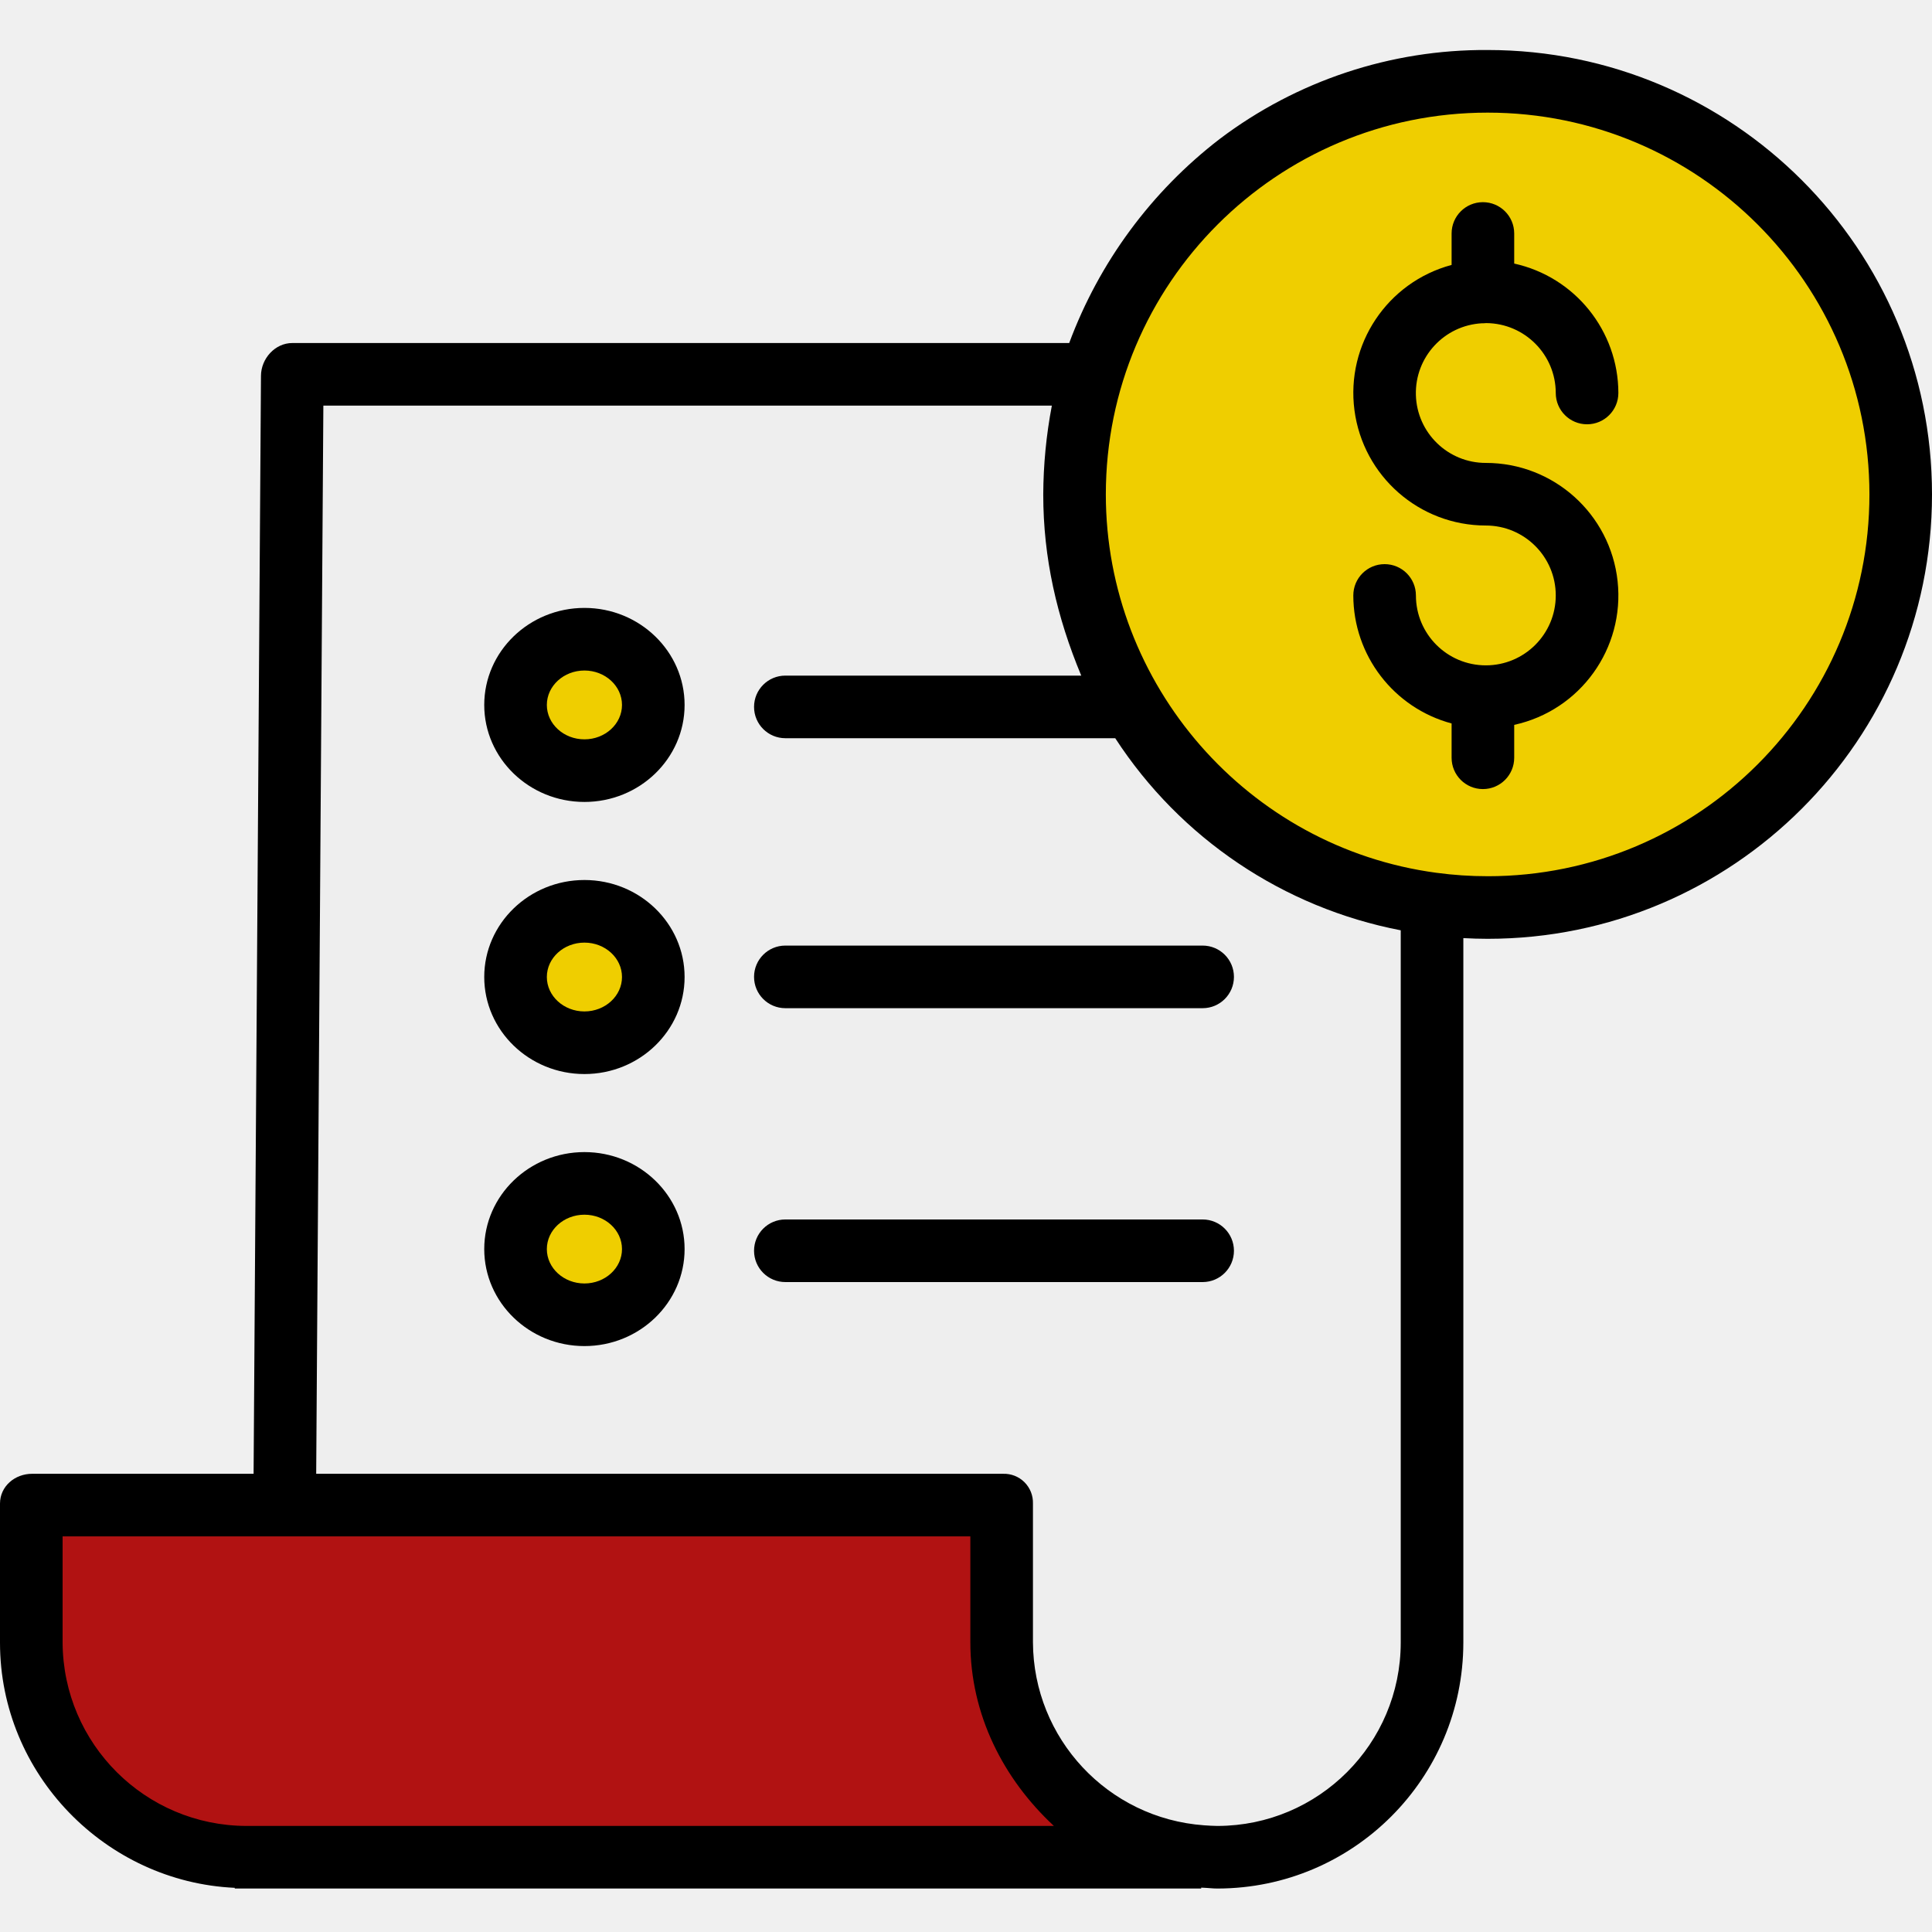
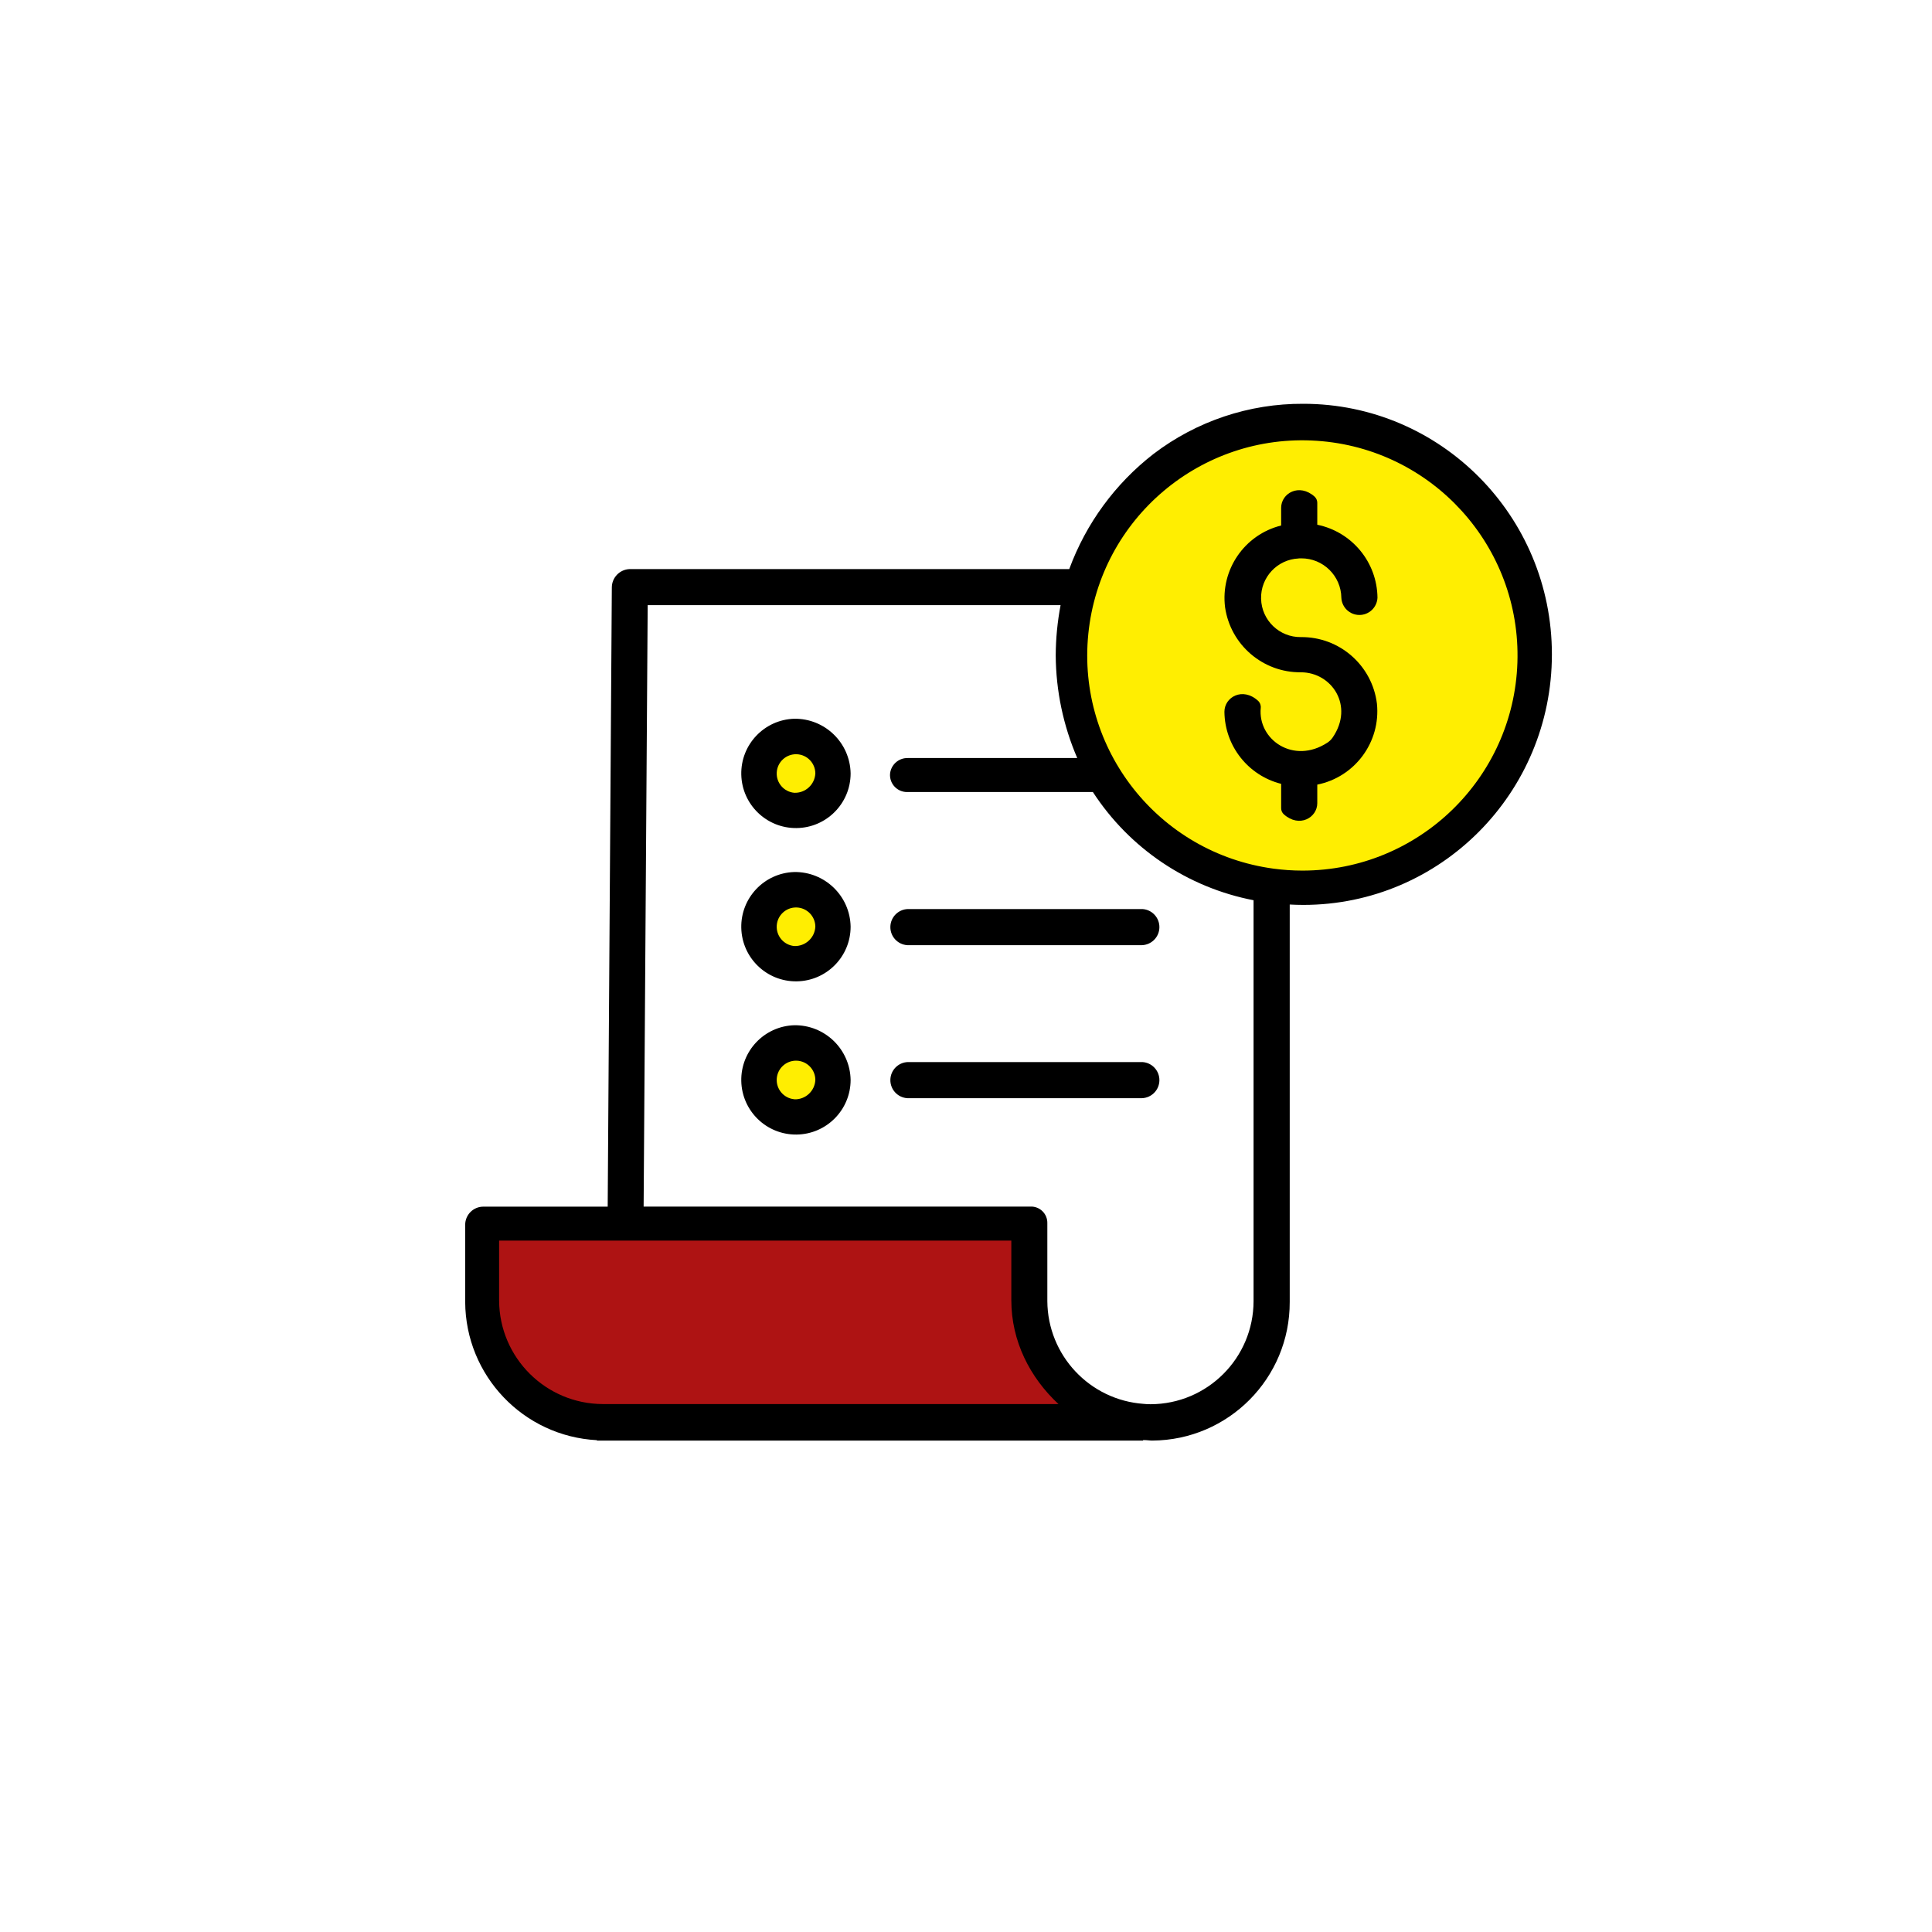
- <svg xmlns="http://www.w3.org/2000/svg" height="512px" viewBox="0 -12 493.78 493" width="512px" class="">
-   <g>
-     <path d="m380.211 8.391c45.461.031 85.793 29.18 100.086 72.34 14.293 43.156-.668 90.617-37.125 117.777-36.453 27.16-86.211 27.918-123.473 1.871-37.266-26.043-53.656-73.027-40.68-116.598 13.352-44.738 54.5-75.398 101.191-75.391zm0 0" fill="#00efd1" data-original="#00EFD1" class="" data-old_color="#00efd1" style="fill:#EFCE00" />
-     <path d="m366.039 407.332v.109c-.027 30.234-24.543 54.73-54.777 54.73h-.172c-1.262 0-2.52-.051-3.762-.129-28.727-2.004-51-25.91-50.969-54.711v-35.43h-183.598v-.48l1.938-287.691h204.172l.148.051c-8.801 29.57-4.234 61.508 12.496 87.43 16.73 25.922 43.953 43.234 74.523 47.391zm-216.668-222.762c9.719 0 17.598-7.52 17.598-16.789s-7.879-16.801-17.598-16.801c-9.723 0-17.609 7.523-17.609 16.801 0 9.281 7.879 16.789 17.609 16.789zm0 69.543c9.719 0 17.598-7.52 17.598-16.801s-7.879-16.789-17.598-16.789c-9.723 0-17.609 7.52-17.609 16.789s7.879 16.801 17.609 16.801zm0 69.527c9.719 0 17.598-7.508 17.598-16.789s-7.879-16.789-17.598-16.789c-9.723 0-17.609 7.52-17.609 16.789 0 9.27 7.879 16.789 17.609 16.789zm0 0" fill="#fedb41" data-original="#FEDB41" class="" data-old_color="#fedb41" style="fill:#EEEEEE" />
-     <path d="m307.328 462.043-.008.129h-244.332c-30.234 0-54.75-24.496-54.777-54.73v-35.539h248.148v35.43c-.031 28.801 22.242 52.707 50.969 54.711zm0 0" fill="#00acea" data-original="#00ACEA" class="" data-old_color="#00acea" style="fill:#B11212" />
-     <path d="m166.969 167.781c0 9.27-7.879 16.789-17.598 16.789-9.723 0-17.609-7.52-17.609-16.789s7.879-16.801 17.609-16.801c9.73 0 17.598 7.523 17.598 16.801zm0 0" fill="#00efd1" data-original="#00EFD1" class="" data-old_color="#00efd1" style="fill:#EFCE00" />
-     <path d="m166.969 237.312c0 9.281-7.879 16.801-17.598 16.801-9.723 0-17.609-7.52-17.609-16.801s7.879-16.789 17.609-16.789c9.73 0 17.598 7.52 17.598 16.789zm0 0" fill="#00efd1" data-original="#00EFD1" class="" data-old_color="#00efd1" style="fill:#EFCE00" />
-     <path d="m166.969 306.852c0 9.281-7.879 16.789-17.598 16.789-9.723 0-17.609-7.508-17.609-16.789s7.879-16.789 17.609-16.789c9.73 0 17.598 7.52 17.598 16.789zm0 0" fill="#00efd1" data-original="#00EFD1" class="" data-old_color="#00efd1" style="fill:#EFCE00" />
-     <g fill="#083863">
-       <path d="m378.801 70.23c.066 0 .133.012.199.012.297 0 .594-.02.891-.055 9.809.09 17.715 8.059 17.73 17.863 0 4.418 3.582 8 8 8 4.418 0 8-3.582 8-8-.023-15.902-11.09-29.656-26.621-33.078v-7.691c0-4.418-3.582-8-8-8s-8 3.582-8 8v8.039c-16.422 4.398-27.043 20.281-24.828 37.137s16.578 29.461 33.578 29.465c9.871 0 17.871 8 17.871 17.871 0 9.867-8 17.867-17.871 17.867s-17.871-8-17.871-17.867c0-4.422-3.582-8-8-8-4.418 0-8 3.578-8 8 .02 15.328 10.316 28.738 25.121 32.719v8.77c0 4.418 3.582 8 8 8s8-3.582 8-8v-8.41c16.895-3.699 28.289-19.535 26.426-36.727-1.863-17.195-16.379-30.227-33.676-30.223-9.688.016-17.621-7.695-17.879-17.379-.258-9.684 7.25-17.809 16.926-18.312zm0 0" data-original="#083863" class="active-path" data-old_color="#083863" style="fill:#000000" />
-       <path d="m380.211.391c-24.711-.156-48.781 7.84-68.488 22.742-17.461 13.43-30.789 31.5-38.457 52.148h-198.566c-4.398 0-7.969 3.965-8 8.363l-1.887 280.637h-56.602c-4.418 0-8.211 3.199-8.211 7.621v35.547c0 33.629 27 61.152 60 62.652v.18h247v-.23c2 .078 2.898.23 4.09.23h.172c34.648-.09 62.703-28.188 62.738-62.84v-180.07c2 .109 4.133.18 6.191.18 62.727.008 113.582-50.84 113.59-113.57.004-62.727-50.844-113.582-113.57-113.59zm-364.211 407.051v-27.16h232v27.043c0 18.488 8.434 34.957 21.352 46.957h-206.363c-25.867-.059-46.844-20.973-46.988-46.84zm295.199 46.84h-.109c-1 0-2.238-.09-3.391-.164-24.551-1.785-43.59-22.168-43.699-46.785v-35.43c.066-2.043-.719-4.023-2.164-5.469-1.449-1.445-3.434-2.223-5.477-2.152h-175.547l1.832-273h186.188c-1.43 7.488-2.164 15.094-2.199 22.715 0 16.199 3.461 31.285 9.711 46.285h-75.625c-4.418 0-8 3.582-8 8s3.582 8 8 8h84.312c16.645 25.598 42.988 43.32 72.969 49.094v182.059c-.027 25.844-20.957 46.793-46.801 46.848zm69.012-242.73c-4.379.004-8.754-.289-13.094-.875h-.012c-48.16-6.457-84.477-48.031-84.477-96.699 0-53.895 43.688-97.582 97.582-97.582 53.891 0 97.578 43.688 97.578 97.582 0 53.891-43.688 97.578-97.578 97.578zm0 0" data-original="#083863" class="active-path" data-old_color="#083863" style="fill:#000000" />
-       <path d="m149.371 212.523c-14.125 0-25.609 11.121-25.609 24.789s11.484 24.801 25.609 24.801c14.121 0 25.598-11.125 25.598-24.801s-11.484-24.789-25.598-24.789zm0 33.59c-5.301 0-9.609-3.949-9.609-8.801s4.309-8.789 9.609-8.789c5.297 0 9.598 3.941 9.598 8.789s-4.305 8.801-9.598 8.801zm0 0" data-original="#083863" class="active-path" data-old_color="#083863" style="fill:#000000" />
-       <path d="m307.371 229.281h-106.652c-4.418 0-8 3.582-8 8s3.582 8 8 8h106.652c4.418 0 8-3.582 8-8s-3.582-8-8-8zm0 0" data-original="#083863" class="active-path" data-old_color="#083863" style="fill:#000000" />
-       <path d="m149.371 142.98c-14.125 0-25.609 11.125-25.609 24.801s11.484 24.789 25.609 24.789c14.121 0 25.598-11.117 25.598-24.789 0-13.668-11.484-24.801-25.598-24.801zm0 33.59c-5.301 0-9.609-3.941-9.609-8.789s4.309-8.801 9.609-8.801c5.297 0 9.598 3.949 9.598 8.801s-4.305 8.789-9.598 8.789zm0 0" data-original="#083863" class="active-path" data-old_color="#083863" style="fill:#000000" />
-       <path d="m149.371 282.062c-14.125 0-25.609 11.121-25.609 24.789 0 13.672 11.484 24.789 25.609 24.789 14.121 0 25.598-11.121 25.598-24.789 0-13.668-11.484-24.789-25.598-24.789zm0 33.578c-5.301 0-9.609-3.941-9.609-8.789 0-4.848 4.309-8.789 9.609-8.789 5.297 0 9.598 3.941 9.598 8.789 0 4.848-4.305 8.789-9.598 8.789zm0 0" data-original="#083863" class="active-path" data-old_color="#083863" style="fill:#000000" />
-       <path d="m307.371 299.281h-106.652c-4.418 0-8 3.582-8 8s3.582 8 8 8h106.652c4.418 0 8-3.582 8-8s-3.582-8-8-8zm0 0" data-original="#083863" class="active-path" data-old_color="#083863" style="fill:#000000" />
-     </g>
-   </g>
+ <svg xmlns="http://www.w3.org/2000/svg" id="Layer_1" data-name="Layer 1" viewBox="0 0 500 500">
+   <defs>
+     <style>.cls-1{fill:#fff;}.cls-2{fill:#ffee01;}.cls-3{fill:#ae1313;}</style>
+   </defs>
+   <rect class="cls-1" width="500" height="500" />
+   <path class="cls-2" d="M964.28,282.76a60.17,60.17,0,1,1-57.71,43A60.16,60.16,0,0,1,964.28,282.76Z" transform="translate(-627.09 -173.5)" />
+   <path class="cls-1" d="M955.92,510.38v.35a31.14,31.14,0,0,1-31.14,31.13h0c-.71,0-1.43,0-2.13-.07a31.24,31.24,0,0,1-28.88-31.34V490.16H788.71v-.27l1.11-164.18h116.4l.09,0a60.29,60.29,0,0,0,49.61,76.94ZM832.63,383.23a9.59,9.59,0,1,0-10-9.57A9.81,9.81,0,0,0,832.63,383.23Zm0,39.67a9.59,9.59,0,1,0-10-9.59A9.82,9.82,0,0,0,832.63,422.9Zm0,39.65a9.59,9.59,0,1,0-10-9.58A9.82,9.82,0,0,0,832.63,462.55Z" transform="translate(-627.09 -173.5)" />
+   <path class="cls-3" d="M922.8,541.79v.07H783.62a31.29,31.29,0,0,1-31.21-31.34V490.16H893.77v20.29A31.31,31.31,0,0,0,922.8,541.79Z" transform="translate(-627.09 -173.5)" />
+   <path class="cls-2" d="M842.67,373.66a10.05,10.05,0,1,1-10-9.58A9.81,9.81,0,0,1,842.67,373.66Z" transform="translate(-627.09 -173.5)" />
+   <path class="cls-2" d="M842.67,413.31a10.05,10.05,0,1,1-10-9.57A9.82,9.82,0,0,1,842.67,413.31Z" transform="translate(-627.09 -173.5)" />
+   <path class="cls-2" d="M842.67,453a10.05,10.05,0,1,1-10-9.57A9.82,9.82,0,0,1,842.67,453Z" transform="translate(-627.09 -173.5)" />
+   <path d="M963.23,318h.11a4.41,4.41,0,0,0,.52,0,10.34,10.34,0,0,1,10.37,10.19,4.68,4.68,0,0,0,9.35,0A19.49,19.49,0,0,0,968,309.3v-5.68a2.18,2.18,0,0,0-.69-1.59c-4-3.57-8.66-.87-8.66,2.89v4.58a19.33,19.33,0,0,0-14.51,21.18,19.64,19.64,0,0,0,19.62,16.81c8,0,13.84,8.69,8.22,16.88a4.92,4.92,0,0,1-1.36,1.33c-8.75,5.72-18.06-.76-17.25-9a2.2,2.2,0,0,0-.71-1.85c-4-3.63-8.69-.93-8.69,2.85a19.44,19.44,0,0,0,14.68,18.66v6.3a2.1,2.1,0,0,0,.69,1.58c4,3.58,8.66.88,8.66-2.88v-4.8a19.37,19.37,0,0,0,15.44-20.94,19.62,19.62,0,0,0-19.68-17.24,10.18,10.18,0,0,1-.56-20.35Z" transform="translate(-627.09 -173.5)" />
+   <path d="M964.39,278a63.37,63.37,0,0,0-38.8,13,66.94,66.94,0,0,0-21.78,29.78H790a4.78,4.78,0,0,0-4.57,4.77l-1.07,160.23h-32.2a4.7,4.7,0,0,0-4.68,4.68v20a36,36,0,0,0,34.1,35.76v.1H922.92v-.13c1.13,0,1.64.13,2.31.13h.1a35.77,35.77,0,0,0,35.54-35.87V407.59c1.13.06,2.34.1,3.51.1,35.53,0,64.33-29,64.34-64.84S999.92,278,964.39,278ZM756.26,510.11V494.56H888.82V510c0,10.58,4.81,20,12.2,26.87H783.11A26.93,26.93,0,0,1,756.26,510.11Zm168.59,26.8H925c-.57,0-1.28,0-1.93-.09a26.82,26.82,0,0,1-24.93-26.59V490.09a4.21,4.21,0,0,0-4.36-4.33H793.66l1.05-155.65H901.57a71.2,71.2,0,0,0-1.26,13,68.07,68.07,0,0,0,5.57,26.57H862a4.51,4.51,0,0,0-4.57,4.13,4.4,4.4,0,0,0,4.39,4.67h48.11a64.06,64.06,0,0,0,41.58,28V510.22A26.72,26.72,0,0,1,924.85,536.91Zm39.32-138.1a56.58,56.58,0,0,1-7.47-.5h0a55.68,55.68,0,1,1,7.48.5Z" transform="translate(-627.09 -173.5)" />
+   <path d="M832.63,399.18a14.15,14.15,0,1,0,14.6,14.13A14.39,14.39,0,0,0,832.63,399.18Zm0,19.15a5,5,0,1,1,5.47-5A5.27,5.27,0,0,1,832.63,418.33Z" transform="translate(-627.09 -173.5)" />
+   <path d="M922.74,408.76H862.06a4.68,4.68,0,0,0-.14,9.35h60.67a4.68,4.68,0,0,0,.15-9.35Z" transform="translate(-627.09 -173.5)" />
+   <path d="M832.63,359.51a14.15,14.15,0,1,0,14.6,14.15A14.4,14.4,0,0,0,832.63,359.51Zm0,19.16a5,5,0,1,1,5.47-5A5.27,5.27,0,0,1,832.63,378.67Z" transform="translate(-627.09 -173.5)" />
+   <path d="M832.63,438.83A14.15,14.15,0,1,0,847.23,453,14.4,14.4,0,0,0,832.63,438.83Zm0,19.15a5,5,0,1,1,5.47-5A5.26,5.26,0,0,1,832.63,458Z" transform="translate(-627.09 -173.5)" />
+   <path d="M922.74,448.36H862.06a4.68,4.68,0,0,0-.14,9.35h60.67a4.68,4.68,0,0,0,.15-9.35Z" transform="translate(-627.09 -173.5)" />
</svg>
